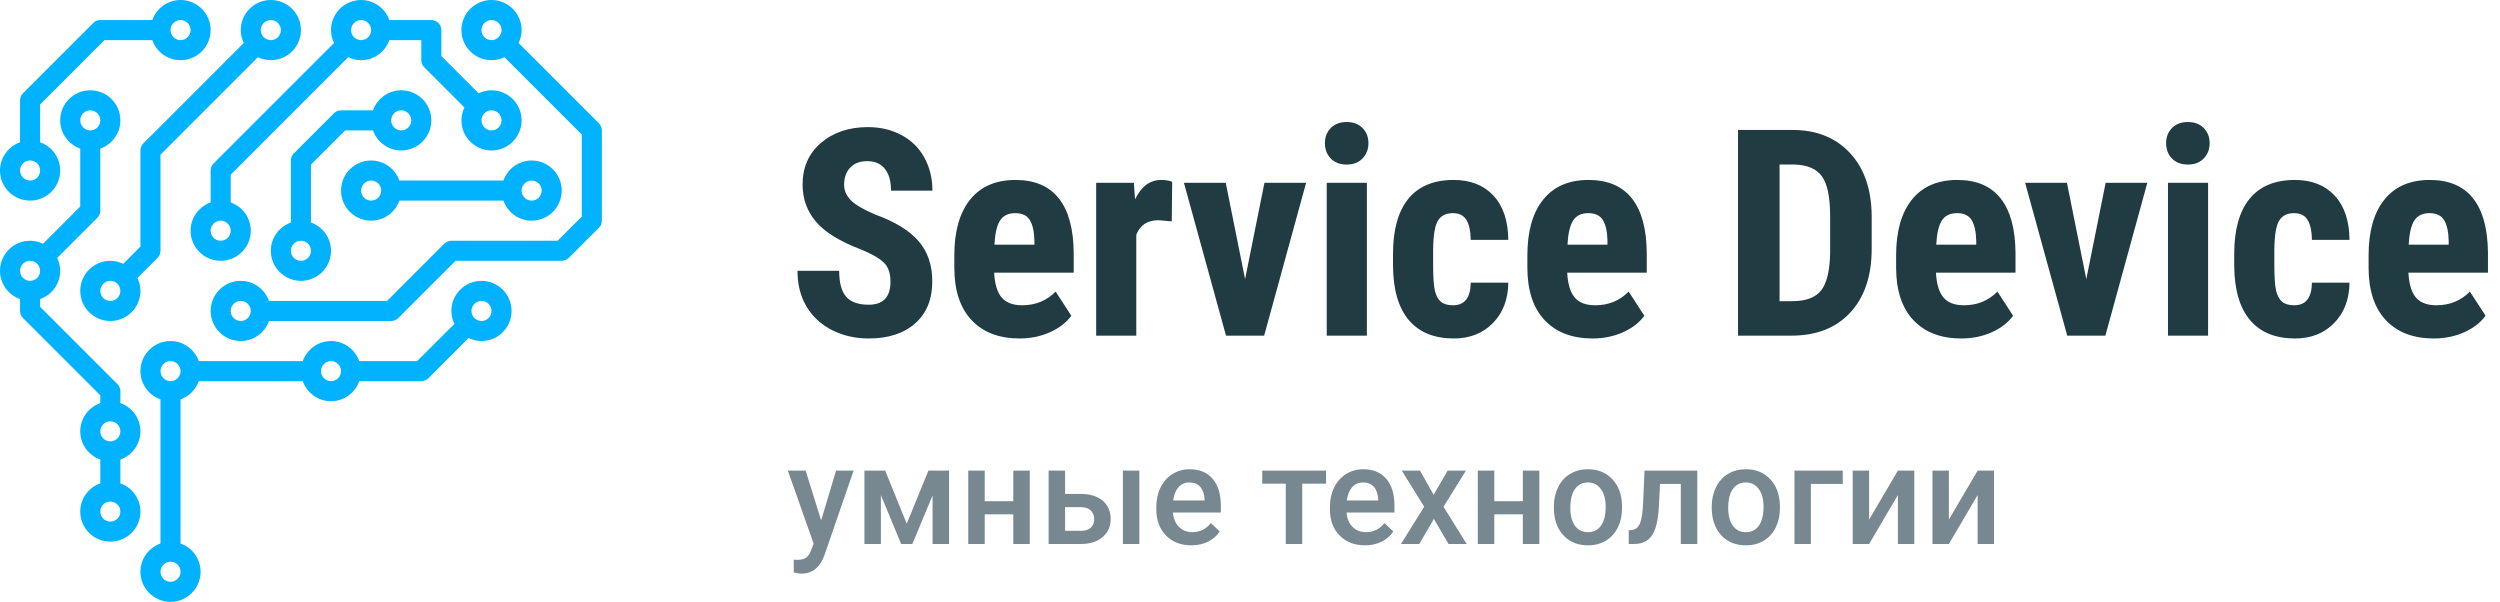
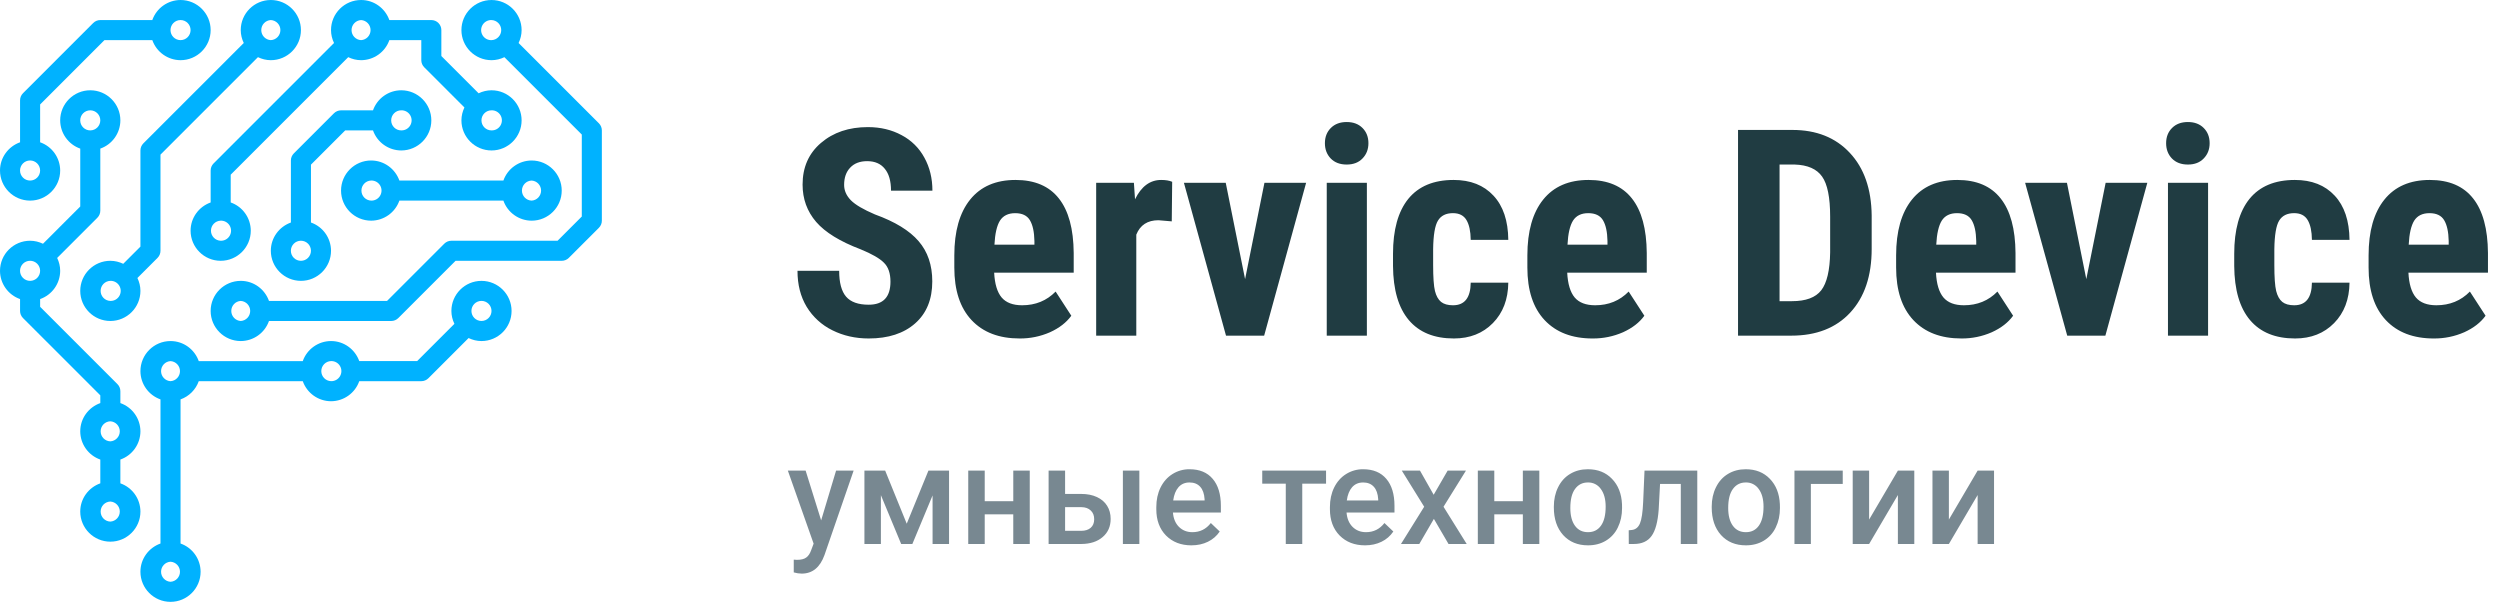
- <svg xmlns="http://www.w3.org/2000/svg" width="216" height="52" viewBox="0 0 216 52" fill="none">
-   <path d="M76.936 24.337C76.936 23.613 76.748 23.067 76.374 22.701C76.008 22.327 75.336 21.94 74.36 21.541C72.578 20.866 71.296 20.077 70.515 19.173C69.733 18.262 69.343 17.188 69.343 15.951C69.343 14.453 69.872 13.253 70.93 12.35C71.996 11.438 73.347 10.982 74.982 10.982C76.073 10.982 77.045 11.214 77.9 11.678C78.754 12.134 79.409 12.781 79.865 13.619C80.329 14.457 80.561 15.409 80.561 16.476H76.984C76.984 15.646 76.805 15.015 76.447 14.584C76.097 14.144 75.589 13.924 74.921 13.924C74.295 13.924 73.806 14.111 73.457 14.486C73.107 14.852 72.932 15.348 72.932 15.975C72.932 16.463 73.127 16.907 73.518 17.306C73.908 17.696 74.6 18.103 75.593 18.526C77.326 19.153 78.584 19.922 79.365 20.834C80.154 21.745 80.549 22.905 80.549 24.312C80.549 25.859 80.056 27.067 79.072 27.938C78.087 28.809 76.748 29.244 75.056 29.244C73.908 29.244 72.862 29.008 71.918 28.536C70.974 28.064 70.234 27.389 69.697 26.51C69.168 25.631 68.903 24.593 68.903 23.397H72.504C72.504 24.422 72.704 25.167 73.103 25.631C73.501 26.095 74.152 26.327 75.056 26.327C76.309 26.327 76.936 25.663 76.936 24.337ZM88.093 29.244C86.319 29.244 84.935 28.715 83.942 27.657C82.95 26.599 82.453 25.086 82.453 23.116V22.066C82.453 19.983 82.909 18.376 83.82 17.245C84.732 16.113 86.038 15.548 87.739 15.548C89.399 15.548 90.648 16.081 91.486 17.147C92.325 18.205 92.752 19.776 92.768 21.859V23.556H85.895C85.944 24.532 86.16 25.248 86.543 25.704C86.925 26.152 87.515 26.375 88.312 26.375C89.468 26.375 90.433 25.981 91.206 25.191L92.561 27.279C92.137 27.865 91.523 28.341 90.717 28.707C89.912 29.065 89.037 29.244 88.093 29.244ZM85.92 21.139H89.374V20.821C89.358 20.032 89.228 19.434 88.984 19.027C88.74 18.62 88.317 18.416 87.714 18.416C87.112 18.416 86.673 18.632 86.396 19.064C86.127 19.495 85.969 20.186 85.92 21.139ZM101.24 19.125L100.092 19.027C99.148 19.027 98.509 19.442 98.176 20.272V29H94.709V15.792H97.968L98.066 17.22C98.611 16.105 99.364 15.548 100.324 15.548C100.715 15.548 101.032 15.601 101.276 15.707L101.24 19.125ZM107.575 24.117L109.248 15.792H112.849L109.223 29H105.927L102.29 15.792H105.903L107.575 24.117ZM118.098 29H114.631V15.792H118.098V29ZM114.472 12.374C114.472 11.837 114.643 11.398 114.985 11.056C115.327 10.714 115.782 10.543 116.352 10.543C116.922 10.543 117.377 10.714 117.719 11.056C118.061 11.398 118.232 11.837 118.232 12.374C118.232 12.903 118.061 13.342 117.719 13.692C117.386 14.042 116.93 14.217 116.352 14.217C115.774 14.217 115.314 14.042 114.973 13.692C114.639 13.342 114.472 12.903 114.472 12.374ZM125.544 26.375C126.545 26.375 127.054 25.724 127.07 24.422H130.317C130.301 25.863 129.857 27.026 128.986 27.914C128.116 28.801 126.993 29.244 125.617 29.244C123.916 29.244 122.618 28.715 121.723 27.657C120.828 26.599 120.372 25.041 120.356 22.982V21.932C120.356 19.857 120.795 18.274 121.674 17.184C122.561 16.093 123.868 15.548 125.593 15.548C127.049 15.548 128.197 15.999 129.035 16.903C129.873 17.798 130.301 19.072 130.317 20.724H127.07C127.062 19.983 126.94 19.413 126.704 19.015C126.468 18.616 126.077 18.416 125.532 18.416C124.93 18.416 124.498 18.632 124.238 19.064C123.977 19.487 123.839 20.313 123.823 21.541V22.884C123.823 23.959 123.876 24.711 123.981 25.143C124.087 25.566 124.262 25.879 124.506 26.082C124.75 26.278 125.096 26.375 125.544 26.375ZM137.604 29.244C135.83 29.244 134.447 28.715 133.454 27.657C132.461 26.599 131.965 25.086 131.965 23.116V22.066C131.965 19.983 132.421 18.376 133.332 17.245C134.243 16.113 135.55 15.548 137.25 15.548C138.911 15.548 140.16 16.081 140.998 17.147C141.836 18.205 142.264 19.776 142.28 21.859V23.556H135.407C135.456 24.532 135.672 25.248 136.054 25.704C136.437 26.152 137.027 26.375 137.824 26.375C138.98 26.375 139.944 25.981 140.717 25.191L142.072 27.279C141.649 27.865 141.035 28.341 140.229 28.707C139.423 29.065 138.549 29.244 137.604 29.244ZM135.432 21.139H138.886V20.821C138.87 20.032 138.74 19.434 138.496 19.027C138.251 18.62 137.828 18.416 137.226 18.416C136.624 18.416 136.184 18.632 135.908 19.064C135.639 19.495 135.48 20.186 135.432 21.139ZM150.166 29V11.227H154.865C156.94 11.227 158.592 11.886 159.821 13.204C161.058 14.523 161.689 16.329 161.713 18.624V21.505C161.713 23.84 161.095 25.676 159.858 27.01C158.629 28.337 156.932 29 154.768 29H150.166ZM153.754 14.217V26.021H154.829C156.025 26.021 156.867 25.708 157.355 25.081C157.844 24.447 158.1 23.356 158.125 21.81V18.722C158.125 17.061 157.893 15.906 157.429 15.255C156.965 14.596 156.175 14.25 155.061 14.217H153.754ZM169.465 29.244C167.691 29.244 166.307 28.715 165.314 27.657C164.322 26.599 163.825 25.086 163.825 23.116V22.066C163.825 19.983 164.281 18.376 165.192 17.245C166.104 16.113 167.41 15.548 169.111 15.548C170.771 15.548 172.02 16.081 172.858 17.147C173.697 18.205 174.124 19.776 174.14 21.859V23.556H167.268C167.316 24.532 167.532 25.248 167.915 25.704C168.297 26.152 168.887 26.375 169.685 26.375C170.84 26.375 171.805 25.981 172.578 25.191L173.933 27.279C173.509 27.865 172.895 28.341 172.089 28.707C171.284 29.065 170.409 29.244 169.465 29.244ZM167.292 21.139H170.747V20.821C170.73 20.032 170.6 19.434 170.356 19.027C170.112 18.62 169.689 18.416 169.086 18.416C168.484 18.416 168.045 18.632 167.768 19.064C167.5 19.495 167.341 20.186 167.292 21.139ZM180.256 24.117L181.928 15.792H185.529L181.904 29H178.608L174.97 15.792H178.583L180.256 24.117ZM190.778 29H187.312V15.792H190.778V29ZM187.153 12.374C187.153 11.837 187.324 11.398 187.666 11.056C188.007 10.714 188.463 10.543 189.033 10.543C189.602 10.543 190.058 10.714 190.4 11.056C190.742 11.398 190.913 11.837 190.913 12.374C190.913 12.903 190.742 13.342 190.4 13.692C190.066 14.042 189.611 14.217 189.033 14.217C188.455 14.217 187.995 14.042 187.653 13.692C187.32 13.342 187.153 12.903 187.153 12.374ZM198.225 26.375C199.226 26.375 199.734 25.724 199.75 24.422H202.998C202.981 25.863 202.538 27.026 201.667 27.914C200.796 28.801 199.673 29.244 198.298 29.244C196.597 29.244 195.299 28.715 194.404 27.657C193.509 26.599 193.053 25.041 193.037 22.982V21.932C193.037 19.857 193.476 18.274 194.355 17.184C195.242 16.093 196.548 15.548 198.273 15.548C199.73 15.548 200.878 15.999 201.716 16.903C202.554 17.798 202.981 19.072 202.998 20.724H199.75C199.742 19.983 199.62 19.413 199.384 19.015C199.148 18.616 198.758 18.416 198.212 18.416C197.61 18.416 197.179 18.632 196.918 19.064C196.658 19.487 196.52 20.313 196.503 21.541V22.884C196.503 23.959 196.556 24.711 196.662 25.143C196.768 25.566 196.943 25.879 197.187 26.082C197.431 26.278 197.777 26.375 198.225 26.375ZM210.285 29.244C208.511 29.244 207.128 28.715 206.135 27.657C205.142 26.599 204.646 25.086 204.646 23.116V22.066C204.646 19.983 205.101 18.376 206.013 17.245C206.924 16.113 208.23 15.548 209.931 15.548C211.591 15.548 212.84 16.081 213.679 17.147C214.517 18.205 214.944 19.776 214.96 21.859V23.556H208.088C208.137 24.532 208.352 25.248 208.735 25.704C209.117 26.152 209.707 26.375 210.505 26.375C211.66 26.375 212.625 25.981 213.398 25.191L214.753 27.279C214.33 27.865 213.715 28.341 212.91 28.707C212.104 29.065 211.229 29.244 210.285 29.244ZM208.112 21.139H211.567V20.821C211.551 20.032 211.42 19.434 211.176 19.027C210.932 18.62 210.509 18.416 209.907 18.416C209.305 18.416 208.865 18.632 208.588 19.064C208.32 19.495 208.161 20.186 208.112 21.139Z" fill="#203C42" />
-   <path d="M70.947 44.961L72.236 40.66H73.754L71.234 47.961C70.848 49.027 70.191 49.56 69.266 49.56C69.059 49.56 68.83 49.525 68.58 49.455V48.353L68.85 48.371C69.209 48.371 69.478 48.305 69.658 48.172C69.842 48.043 69.986 47.824 70.092 47.516L70.297 46.971L68.07 40.66H69.606L70.947 44.961ZM78.342 45.248L80.217 40.66H81.998V47H80.574V42.805L78.828 47H77.861L76.109 42.781V47H74.686V40.66H76.478L78.342 45.248ZM88.971 47H87.547V44.44H85.08V47H83.656V40.66H85.08V43.303H87.547V40.66H88.971V47ZM92.023 42.676H93.418C93.938 42.676 94.391 42.766 94.777 42.945C95.164 43.125 95.457 43.377 95.656 43.701C95.859 44.025 95.961 44.402 95.961 44.832C95.961 45.484 95.731 46.008 95.269 46.402C94.809 46.797 94.195 46.996 93.43 47H90.6V40.66H92.023V42.676ZM98.439 47H97.016V40.66H98.439V47ZM92.023 43.818V45.863H93.412C93.76 45.863 94.033 45.777 94.232 45.605C94.436 45.43 94.537 45.182 94.537 44.861C94.537 44.541 94.438 44.289 94.238 44.105C94.043 43.918 93.777 43.822 93.441 43.818H92.023ZM102.939 47.117C102.037 47.117 101.305 46.834 100.742 46.268C100.184 45.697 99.904 44.94 99.904 43.994V43.818C99.904 43.185 100.025 42.621 100.268 42.125C100.514 41.625 100.857 41.236 101.299 40.959C101.74 40.682 102.232 40.543 102.775 40.543C103.639 40.543 104.305 40.818 104.773 41.369C105.246 41.92 105.482 42.699 105.482 43.707V44.281H101.34C101.383 44.805 101.557 45.219 101.861 45.523C102.17 45.828 102.557 45.98 103.021 45.98C103.674 45.98 104.205 45.717 104.615 45.19L105.383 45.922C105.129 46.301 104.789 46.596 104.363 46.807C103.941 47.014 103.467 47.117 102.939 47.117ZM102.77 41.685C102.379 41.685 102.062 41.822 101.82 42.096C101.582 42.369 101.43 42.75 101.363 43.238H104.076V43.133C104.045 42.656 103.918 42.297 103.695 42.055C103.473 41.809 103.164 41.685 102.77 41.685ZM114.57 41.791H112.514V47H111.09V41.791H109.057V40.66H114.57V41.791ZM117.939 47.117C117.037 47.117 116.305 46.834 115.742 46.268C115.184 45.697 114.904 44.94 114.904 43.994V43.818C114.904 43.185 115.025 42.621 115.268 42.125C115.514 41.625 115.857 41.236 116.299 40.959C116.74 40.682 117.232 40.543 117.775 40.543C118.639 40.543 119.305 40.818 119.773 41.369C120.246 41.92 120.482 42.699 120.482 43.707V44.281H116.34C116.383 44.805 116.557 45.219 116.861 45.523C117.17 45.828 117.557 45.98 118.021 45.98C118.674 45.98 119.205 45.717 119.615 45.19L120.383 45.922C120.129 46.301 119.789 46.596 119.363 46.807C118.941 47.014 118.467 47.117 117.939 47.117ZM117.77 41.685C117.379 41.685 117.062 41.822 116.82 42.096C116.582 42.369 116.43 42.75 116.363 43.238H119.076V43.133C119.045 42.656 118.918 42.297 118.695 42.055C118.473 41.809 118.164 41.685 117.77 41.685ZM123.869 42.746L125.076 40.66H126.658L124.719 43.783L126.723 47H125.152L123.887 44.832L122.627 47H121.045L123.049 43.783L121.115 40.66H122.686L123.869 42.746ZM132.998 47H131.574V44.44H129.107V47H127.684V40.66H129.107V43.303H131.574V40.66H132.998V47ZM134.252 43.772C134.252 43.15 134.375 42.592 134.621 42.096C134.867 41.596 135.213 41.213 135.658 40.947C136.104 40.678 136.615 40.543 137.193 40.543C138.049 40.543 138.742 40.818 139.273 41.369C139.809 41.92 140.098 42.65 140.141 43.56L140.146 43.895C140.146 44.52 140.025 45.078 139.783 45.57C139.545 46.062 139.201 46.443 138.752 46.713C138.307 46.982 137.791 47.117 137.205 47.117C136.311 47.117 135.594 46.82 135.055 46.227C134.52 45.629 134.252 44.834 134.252 43.842V43.772ZM135.676 43.895C135.676 44.547 135.811 45.059 136.08 45.43C136.35 45.797 136.725 45.98 137.205 45.98C137.686 45.98 138.059 45.793 138.324 45.418C138.594 45.043 138.729 44.494 138.729 43.772C138.729 43.131 138.59 42.623 138.312 42.248C138.039 41.873 137.666 41.685 137.193 41.685C136.729 41.685 136.359 41.871 136.086 42.242C135.812 42.609 135.676 43.16 135.676 43.895ZM146.645 40.66V47H145.221V41.809H143.428L143.311 44.018C143.236 45.08 143.031 45.844 142.695 46.309C142.363 46.77 141.854 47 141.166 47H140.727L140.721 45.816L141.014 45.787C141.326 45.744 141.553 45.555 141.693 45.219C141.838 44.879 141.93 44.262 141.969 43.367L142.086 40.66H146.645ZM147.893 43.772C147.893 43.15 148.016 42.592 148.262 42.096C148.508 41.596 148.854 41.213 149.299 40.947C149.744 40.678 150.256 40.543 150.834 40.543C151.689 40.543 152.383 40.818 152.914 41.369C153.449 41.92 153.738 42.65 153.781 43.56L153.787 43.895C153.787 44.52 153.666 45.078 153.424 45.57C153.186 46.062 152.842 46.443 152.393 46.713C151.947 46.982 151.432 47.117 150.846 47.117C149.951 47.117 149.234 46.82 148.695 46.227C148.16 45.629 147.893 44.834 147.893 43.842V43.772ZM149.316 43.895C149.316 44.547 149.451 45.059 149.721 45.43C149.99 45.797 150.365 45.98 150.846 45.98C151.326 45.98 151.699 45.793 151.965 45.418C152.234 45.043 152.369 44.494 152.369 43.772C152.369 43.131 152.23 42.623 151.953 42.248C151.68 41.873 151.307 41.685 150.834 41.685C150.369 41.685 150 41.871 149.727 42.242C149.453 42.609 149.316 43.16 149.316 43.895ZM159.213 41.809H156.459V47H155.041V40.66H159.213V41.809ZM163.977 40.66H165.395V47H163.977V42.77L161.492 47H160.074V40.66H161.492V44.891L163.977 40.66ZM170.867 40.66H172.285V47H170.867V42.77L168.383 47H166.965V40.66H168.383V44.891L170.867 40.66Z" fill="#788891" />
-   <path d="M32.067 13.867C33.195 13.867 34.148 14.594 34.507 15.6H43.493C43.852 14.594 44.805 13.867 45.933 13.867C47.367 13.867 48.533 15.033 48.533 16.466C48.533 17.9 47.367 19.066 45.933 19.066C44.805 19.066 43.852 18.339 43.493 17.333H34.506C34.148 18.339 33.194 19.066 32.066 19.066C30.632 19.066 29.466 17.9 29.466 16.466C29.466 15.033 30.633 13.867 32.067 13.867ZM45.933 17.333C46.411 17.333 46.8 16.945 46.8 16.466C46.8 15.988 46.411 15.6 45.933 15.6C45.456 15.6 45.067 15.988 45.067 16.466C45.067 16.945 45.456 17.333 45.933 17.333ZM32.067 17.333C32.544 17.333 32.933 16.945 32.933 16.466C32.933 15.988 32.544 15.6 32.067 15.6C31.589 15.6 31.2 15.988 31.2 16.466C31.2 16.945 31.589 17.333 32.067 17.333Z" fill="#00B2FF" />
-   <path d="M25.133 19.226V13.867C25.133 13.636 25.224 13.416 25.387 13.254L28.854 9.787C29.016 9.624 29.237 9.533 29.467 9.533H32.226C32.585 8.527 33.538 7.8 34.667 7.8C36.1 7.8 37.267 8.966 37.267 10.4C37.267 11.833 36.1 13 34.667 13C33.538 13 32.585 12.273 32.226 11.267H29.825L26.867 14.225V19.226C27.873 19.585 28.6 20.538 28.6 21.666C28.6 23.1 27.433 24.266 26 24.266C24.567 24.266 23.4 23.1 23.4 21.666C23.4 20.538 24.127 19.585 25.133 19.226ZM34.667 11.267C35.144 11.267 35.533 10.878 35.533 10.4C35.533 9.921 35.144 9.533 34.667 9.533C34.189 9.533 33.8 9.921 33.8 10.4C33.8 10.878 34.189 11.267 34.667 11.267ZM26 22.533C26.477 22.533 26.867 22.145 26.867 21.666C26.867 21.188 26.477 20.8 26 20.8C25.522 20.8 25.133 21.188 25.133 21.666C25.133 22.145 25.522 22.533 26 22.533Z" fill="#00B2FF" />
-   <path d="M9.533 22.533C9.934 22.533 10.308 22.631 10.647 22.794L12.133 21.308V13C12.133 12.769 12.224 12.549 12.387 12.387L21.061 3.714C20.898 3.375 20.8 3 20.8 2.6C20.8 1.167 21.966 0 23.4 0C24.834 0 26 1.167 26 2.6C26 4.033 24.834 5.2 23.4 5.2C23 5.2 22.625 5.102 22.286 4.939L13.867 13.359V21.666C13.867 21.897 13.776 22.117 13.613 22.279L11.873 24.019C12.035 24.358 12.133 24.733 12.133 25.133C12.133 26.566 10.967 27.733 9.533 27.733C8.1 27.733 6.933 26.566 6.933 25.133C6.933 23.7 8.1 22.533 9.533 22.533ZM23.4 3.467C23.878 3.467 24.267 3.078 24.267 2.6C24.267 2.122 23.878 1.733 23.4 1.733C22.922 1.733 22.533 2.122 22.533 2.6C22.533 3.078 22.922 3.467 23.4 3.467ZM9.533 26C10.011 26 10.4 25.611 10.4 25.133C10.4 24.654 10.011 24.266 9.533 24.266C9.056 24.266 8.667 24.654 8.667 25.133C8.667 25.611 9.056 26 9.533 26Z" fill="#00B2FF" />
-   <path d="M1.733 12.293V8.667C1.733 8.436 1.824 8.216 1.987 8.054L8.054 1.987C8.216 1.824 8.437 1.733 8.667 1.733H13.159C13.518 0.727 14.472 0 15.6 0C17.033 0 18.2 1.167 18.2 2.6C18.2 4.033 17.033 5.2 15.6 5.2C14.472 5.2 13.518 4.473 13.159 3.467H9.025L3.467 9.025V12.293C4.473 12.651 5.2 13.605 5.2 14.733C5.2 16.166 4.033 17.333 2.6 17.333C1.166 17.333 -4.95911e-05 16.166 -4.95911e-05 14.733C-4.95911e-05 13.605 0.727 12.651 1.733 12.293ZM15.6 3.467C16.078 3.467 16.467 3.078 16.467 2.6C16.467 2.122 16.078 1.733 15.6 1.733C15.122 1.733 14.733 2.122 14.733 2.6C14.733 3.078 15.122 3.467 15.6 3.467ZM2.6 15.6C3.077 15.6 3.467 15.211 3.467 14.733C3.467 14.255 3.077 13.866 2.6 13.866C2.122 13.866 1.733 14.255 1.733 14.733C1.733 15.211 2.122 15.6 2.6 15.6Z" fill="#00B2FF" />
-   <path d="M13.866 46.959V34.507C12.86 34.148 12.133 33.194 12.133 32.066C12.133 30.633 13.3 29.466 14.733 29.466C15.862 29.466 16.815 30.193 17.174 31.2H26.159C26.518 30.193 27.472 29.466 28.6 29.466C29.728 29.466 30.682 30.193 31.041 31.2H36.041L39.261 27.98C39.098 27.641 39 27.267 39 26.866C39 25.433 40.166 24.266 41.6 24.266C43.033 24.266 44.2 25.433 44.2 26.866C44.2 28.3 43.033 29.466 41.6 29.466C41.2 29.466 40.825 29.368 40.486 29.205L37.013 32.679C36.851 32.842 36.63 32.933 36.4 32.933H31.041C30.682 33.939 29.728 34.666 28.6 34.666C27.472 34.666 26.518 33.939 26.159 32.933H17.173C16.911 33.667 16.333 34.245 15.599 34.507V46.959C16.605 47.318 17.332 48.272 17.332 49.4C17.332 50.834 16.166 52 14.732 52C13.299 52 12.132 50.834 12.132 49.4C12.132 48.272 12.86 47.318 13.866 46.959ZM41.6 27.733C42.078 27.733 42.467 27.345 42.467 26.866C42.467 26.388 42.078 26 41.6 26C41.122 26 40.733 26.388 40.733 26.866C40.733 27.345 41.122 27.733 41.6 27.733ZM28.6 32.933C29.078 32.933 29.467 32.544 29.467 32.066C29.467 31.588 29.078 31.2 28.6 31.2C28.122 31.2 27.733 31.588 27.733 32.066C27.733 32.544 28.122 32.933 28.6 32.933ZM14.733 50.266C15.211 50.266 15.6 49.877 15.6 49.399C15.6 48.921 15.211 48.532 14.733 48.532C14.256 48.532 13.867 48.921 13.867 49.399C13.867 49.877 14.256 50.266 14.733 50.266ZM14.733 32.933C15.211 32.933 15.6 32.544 15.6 32.066C15.6 31.588 15.211 31.2 14.733 31.2C14.256 31.2 13.867 31.588 13.867 32.066C13.867 32.544 14.256 32.933 14.733 32.933Z" fill="#00B2FF" />
-   <path d="M18.2 17.492V14.733C18.2 14.503 18.291 14.282 18.454 14.12L28.861 3.714C28.698 3.375 28.6 3 28.6 2.6C28.6 1.167 29.767 0 31.2 0C32.328 0 33.282 0.727 33.641 1.733H37.267C37.745 1.733 38.133 2.121 38.133 2.6V4.841L41.353 8.061C41.692 7.898 42.066 7.8 42.467 7.8C43.9 7.8 45.067 8.966 45.067 10.4C45.067 11.833 43.9 13 42.467 13C41.033 13 39.867 11.833 39.867 10.4C39.867 9.999 39.965 9.625 40.127 9.286L36.654 5.813C36.491 5.651 36.4 5.43 36.4 5.2V3.467H33.641C33.282 4.473 32.328 5.2 31.2 5.2C30.8 5.2 30.425 5.102 30.086 4.939L19.933 15.092V17.492C20.939 17.851 21.667 18.805 21.667 19.933C21.667 21.366 20.5 22.533 19.067 22.533C17.633 22.533 16.467 21.366 16.467 19.933C16.467 18.805 17.194 17.851 18.2 17.492ZM42.467 11.267C42.944 11.267 43.333 10.878 43.333 10.4C43.333 9.921 42.944 9.533 42.467 9.533C41.989 9.533 41.6 9.921 41.6 10.4C41.6 10.878 41.989 11.267 42.467 11.267ZM31.2 3.467C31.677 3.467 32.067 3.078 32.067 2.6C32.067 2.122 31.677 1.733 31.2 1.733C30.723 1.733 30.333 2.122 30.333 2.6C30.333 3.078 30.723 3.467 31.2 3.467ZM19.067 20.8C19.544 20.8 19.933 20.411 19.933 19.933C19.933 19.455 19.544 19.066 19.067 19.066C18.589 19.066 18.2 19.455 18.2 19.933C18.2 20.411 18.589 20.8 19.067 20.8Z" fill="#00B2FF" />
-   <path d="M20.8 24.266C21.928 24.266 22.882 24.993 23.241 26H33.441L38.387 21.054C38.549 20.891 38.77 20.8 39 20.8H48.175L50.267 18.708V11.625L43.58 4.939C43.242 5.102 42.867 5.2 42.467 5.2C41.033 5.2 39.867 4.033 39.867 2.6C39.867 1.167 41.033 0 42.467 0C43.9 0 45.067 1.167 45.067 2.6C45.067 3 44.969 3.375 44.806 3.714L51.746 10.654C51.909 10.816 52 11.036 52 11.267V19.066C52 19.297 51.909 19.517 51.746 19.679L49.146 22.279C48.984 22.442 48.763 22.533 48.533 22.533H39.359L34.413 27.479C34.251 27.642 34.03 27.733 33.8 27.733H23.241C22.882 28.739 21.928 29.466 20.8 29.466C19.366 29.466 18.2 28.3 18.2 26.866C18.2 25.433 19.366 24.266 20.8 24.266ZM42.467 1.733C41.989 1.733 41.6 2.122 41.6 2.6C41.6 3.078 41.989 3.467 42.467 3.467C42.944 3.467 43.333 3.078 43.333 2.6C43.333 2.122 42.944 1.733 42.467 1.733ZM20.8 27.733C21.277 27.733 21.667 27.345 21.667 26.866C21.667 26.388 21.277 26 20.8 26C20.323 26 19.933 26.388 19.933 26.866C19.933 27.345 20.323 27.733 20.8 27.733Z" fill="#00B2FF" />
-   <path d="M2.6 20.8C3 20.8 3.375 20.898 3.714 21.061L6.933 17.841V12.84C5.927 12.482 5.2 11.528 5.2 10.4C5.2 8.966 6.367 7.8 7.8 7.8C9.233 7.8 10.4 8.966 10.4 10.4C10.4 11.528 9.673 12.482 8.667 12.84V18.2C8.667 18.43 8.576 18.65 8.413 18.812L4.939 22.286C5.102 22.625 5.2 22.999 5.2 23.4C5.2 24.528 4.473 25.481 3.467 25.84V26.508L10.146 33.187C10.309 33.349 10.4 33.569 10.4 33.8V34.826C11.406 35.184 12.133 36.138 12.133 37.266C12.133 38.395 11.406 39.348 10.4 39.707V41.76C11.406 42.118 12.133 43.072 12.133 44.2C12.133 45.634 10.967 46.8 9.533 46.8C8.1 46.8 6.933 45.634 6.933 44.2C6.933 43.072 7.66 42.118 8.667 41.76V39.707C7.66 39.348 6.933 38.395 6.933 37.266C6.933 36.138 7.66 35.184 8.667 34.826V34.158L1.987 27.479C1.824 27.317 1.733 27.097 1.733 26.866V25.84C0.727 25.481 -3.24249e-05 24.528 -3.24249e-05 23.4C-3.24249e-05 21.966 1.167 20.8 2.6 20.8ZM7.8 11.267C8.277 11.267 8.667 10.878 8.667 10.4C8.667 9.921 8.277 9.533 7.8 9.533C7.322 9.533 6.933 9.921 6.933 10.4C6.933 10.878 7.322 11.267 7.8 11.267ZM9.533 45.066C10.011 45.066 10.4 44.678 10.4 44.199C10.4 43.721 10.011 43.333 9.533 43.333C9.056 43.333 8.667 43.721 8.667 44.199C8.667 44.678 9.056 45.066 9.533 45.066ZM9.533 38.133C10.011 38.133 10.4 37.745 10.4 37.266C10.4 36.788 10.011 36.4 9.533 36.4C9.056 36.4 8.667 36.788 8.667 37.266C8.667 37.745 9.056 38.133 9.533 38.133ZM2.6 24.266C3.078 24.266 3.467 23.878 3.467 23.4C3.467 22.921 3.078 22.533 2.6 22.533C2.122 22.533 1.733 22.921 1.733 23.4C1.733 23.878 2.122 24.266 2.6 24.266Z" fill="#00B2FF" />
+ <svg xmlns="http://www.w3.org/2000/svg" width="216" height="52" fill="none">
+   <path d="M76.936 24.337c0-.724-.188-1.27-.562-1.636-.366-.374-1.038-.76-2.014-1.16-1.782-.675-3.064-1.464-3.845-2.368-.782-.911-1.172-1.985-1.172-3.222 0-1.498.529-2.698 1.587-3.601 1.066-.912 2.417-1.368 4.052-1.368 1.09 0 2.063.232 2.918.696a4.708 4.708 0 011.965 1.941c.464.838.696 1.79.696 2.857h-3.577c0-.83-.179-1.461-.537-1.892-.35-.44-.858-.66-1.526-.66-.626 0-1.115.188-1.465.562-.35.366-.524.862-.524 1.49 0 .487.195.93.586 1.33.39.39 1.082.797 2.075 1.22 1.733.627 2.99 1.396 3.772 2.308.79.911 1.184 2.07 1.184 3.479 0 1.546-.493 2.754-1.477 3.625-.985.87-2.324 1.306-4.016 1.306-1.148 0-2.194-.236-3.138-.708a5.35 5.35 0 01-2.221-2.026c-.53-.88-.794-1.917-.794-3.113h3.601c0 1.025.2 1.77.599 2.234.398.464 1.05.696 1.953.696 1.253 0 1.88-.664 1.88-1.99zm11.157 4.907c-1.774 0-3.158-.529-4.15-1.587-.993-1.058-1.49-2.571-1.49-4.54v-1.05c0-2.084.456-3.691 1.367-4.822.912-1.132 2.218-1.697 3.919-1.697 1.66 0 2.91.533 3.747 1.599.838 1.058 1.266 2.629 1.282 4.712v1.697h-6.873c.05.976.265 1.692.648 2.148.382.448.972.671 1.77.671 1.155 0 2.12-.394 2.893-1.184l1.355 2.088c-.424.586-1.038 1.062-1.844 1.428a6.388 6.388 0 01-2.624.537zM85.92 21.14h3.454v-.318c-.016-.79-.146-1.387-.39-1.794-.244-.407-.667-.61-1.27-.61-.602 0-1.041.215-1.318.646-.269.432-.427 1.123-.476 2.076zm15.32-2.014l-1.148-.098c-.944 0-1.583.415-1.916 1.245V29h-3.467V15.792h3.26l.097 1.428c.545-1.115 1.298-1.672 2.258-1.672.391 0 .708.053.952.159l-.036 3.418zm6.335 4.992l1.673-8.325h3.601L109.223 29h-3.296l-3.637-13.208h3.613l1.672 8.325zM118.098 29h-3.467V15.792h3.467V29zm-3.626-16.626c0-.537.171-.976.513-1.318.342-.342.797-.513 1.367-.513s1.025.17 1.367.513c.342.342.513.78.513 1.318 0 .529-.171.968-.513 1.318-.333.35-.789.525-1.367.525s-1.038-.175-1.379-.525c-.334-.35-.501-.789-.501-1.318zm11.072 14.001c1.001 0 1.51-.65 1.526-1.953h3.247c-.016 1.44-.46 2.604-1.331 3.492-.87.887-1.993 1.33-3.369 1.33-1.701 0-2.999-.529-3.894-1.587-.895-1.058-1.351-2.616-1.367-4.675v-1.05c0-2.075.439-3.658 1.318-4.748.887-1.09 2.194-1.636 3.919-1.636 1.456 0 2.604.451 3.442 1.355.838.895 1.266 2.169 1.282 3.82h-3.247c-.008-.74-.13-1.31-.366-1.708-.236-.4-.627-.599-1.172-.599-.602 0-1.034.216-1.294.648-.261.423-.399 1.249-.415 2.477v1.343c0 1.075.053 1.827.158 2.259.106.423.281.736.525.94.244.195.59.293 1.038.293zm12.06 2.87c-1.774 0-3.157-.53-4.15-1.588-.993-1.058-1.489-2.571-1.489-4.54v-1.05c0-2.084.456-3.691 1.367-4.822.911-1.132 2.218-1.697 3.918-1.697 1.661 0 2.91.533 3.748 1.599.838 1.058 1.266 2.629 1.282 4.712v1.697h-6.873c.049.976.265 1.692.647 2.148.383.448.973.671 1.77.671 1.156 0 2.12-.394 2.893-1.184l1.355 2.088c-.423.586-1.037 1.062-1.843 1.428a6.388 6.388 0 01-2.625.537zm-2.172-8.106h3.454v-.318c-.016-.79-.146-1.387-.39-1.794-.245-.407-.668-.61-1.27-.61s-1.042.215-1.318.646c-.269.432-.428 1.123-.476 2.076zM150.166 29V11.227h4.699c2.075 0 3.727.659 4.956 1.977 1.237 1.319 1.868 3.125 1.892 5.42v2.88c0 2.336-.618 4.172-1.855 5.506-1.229 1.327-2.926 1.99-5.09 1.99h-4.602zm3.588-14.783v11.804h1.075c1.196 0 2.038-.313 2.526-.94.489-.634.745-1.725.77-3.27v-3.09c0-1.66-.232-2.815-.696-3.466-.464-.66-1.254-1.005-2.368-1.038h-1.307zm15.711 15.027c-1.774 0-3.158-.529-4.151-1.587-.992-1.058-1.489-2.571-1.489-4.54v-1.05c0-2.084.456-3.691 1.367-4.822.912-1.132 2.218-1.697 3.919-1.697 1.66 0 2.909.533 3.747 1.599.839 1.058 1.266 2.629 1.282 4.712v1.697h-6.872c.048.976.264 1.692.647 2.148.382.448.972.671 1.77.671 1.155 0 2.12-.394 2.893-1.184l1.355 2.088c-.424.586-1.038 1.062-1.844 1.428a6.383 6.383 0 01-2.624.537zm-2.173-8.105h3.455v-.318c-.017-.79-.147-1.387-.391-1.794-.244-.407-.667-.61-1.27-.61-.602 0-1.041.215-1.318.646-.268.432-.427 1.123-.476 2.076zm12.964 2.978l1.672-8.325h3.601L181.904 29h-3.296l-3.638-13.208h3.613l1.673 8.325zM190.778 29h-3.466V15.792h3.466V29zm-3.625-16.626c0-.537.171-.976.513-1.318.341-.342.797-.513 1.367-.513.569 0 1.025.17 1.367.513.342.342.513.78.513 1.318 0 .529-.171.968-.513 1.318-.334.35-.789.525-1.367.525s-1.038-.175-1.38-.525c-.333-.35-.5-.789-.5-1.318zm11.072 14.001c1.001 0 1.509-.65 1.525-1.953h3.248c-.017 1.44-.46 2.604-1.331 3.492-.871.887-1.994 1.33-3.369 1.33-1.701 0-2.999-.529-3.894-1.587-.895-1.058-1.351-2.616-1.367-4.675v-1.05c0-2.075.439-3.658 1.318-4.748.887-1.09 2.193-1.636 3.918-1.636 1.457 0 2.605.451 3.443 1.355.838.895 1.265 2.169 1.282 3.82h-3.248c-.008-.74-.13-1.31-.366-1.708-.236-.4-.626-.599-1.172-.599-.602 0-1.033.216-1.294.648-.26.423-.398 1.249-.415 2.477v1.343c0 1.075.053 1.827.159 2.259.106.423.281.736.525.94.244.195.59.293 1.038.293zm12.06 2.87c-1.774 0-3.157-.53-4.15-1.588-.993-1.058-1.489-2.571-1.489-4.54v-1.05c0-2.084.455-3.691 1.367-4.822.911-1.132 2.217-1.697 3.918-1.697 1.66 0 2.909.533 3.748 1.599.838 1.058 1.265 2.629 1.281 4.712v1.697h-6.872c.049.976.264 1.692.647 2.148.382.448.972.671 1.77.671 1.155 0 2.12-.394 2.893-1.184l1.355 2.088c-.423.586-1.038 1.062-1.843 1.428a6.392 6.392 0 01-2.625.537zm-2.173-8.106h3.455v-.318c-.016-.79-.147-1.387-.391-1.794-.244-.407-.667-.61-1.269-.61-.602 0-1.042.215-1.319.646-.268.432-.427 1.123-.476 2.076z" fill="#203C42" />
+   <path d="M70.947 44.96l1.29-4.3h1.517l-2.52 7.3c-.386 1.067-1.043 1.6-1.968 1.6a2.55 2.55 0 01-.686-.105v-1.102l.27.018c.359 0 .629-.066.808-.2.184-.128.328-.347.434-.655l.205-.545-2.227-6.31h1.536l1.341 4.3zm7.395.288l1.875-4.588h1.781V47h-1.424v-4.195L78.828 47h-.967l-1.752-4.219V47h-1.423v-6.34h1.792l1.864 4.588zM88.97 47h-1.424v-2.56H85.08V47h-1.424v-6.34h1.424v2.643h2.467V40.66h1.424V47zm3.052-4.324h1.395c.52 0 .973.09 1.36.27.386.179.679.431.878.755.203.324.305.701.305 1.131 0 .652-.23 1.176-.692 1.57-.46.395-1.074.594-1.84.598H90.6v-6.34h1.424v2.016zM98.44 47h-1.423v-6.34h1.423V47zm-6.416-3.182v2.045h1.39c.347 0 .62-.086.82-.258.203-.175.304-.423.304-.744 0-.32-.1-.572-.299-.755-.195-.188-.46-.284-.797-.288h-1.418zm10.916 3.3c-.902 0-1.634-.284-2.197-.85-.558-.57-.838-1.328-.838-2.274v-.176c0-.633.121-1.197.364-1.693.246-.5.589-.889 1.031-1.166a2.715 2.715 0 011.476-.416c.864 0 1.53.275 1.998.826.473.55.709 1.33.709 2.338v.574h-4.142c.043.524.217.938.521 1.242.309.305.696.457 1.16.457.653 0 1.184-.263 1.594-.79l.768.732a2.58 2.58 0 01-1.02.885c-.422.207-.896.31-1.424.31zm-.169-5.433c-.391 0-.708.137-.95.41-.238.274-.39.655-.457 1.143h2.713v-.105c-.031-.477-.158-.836-.381-1.078-.222-.246-.531-.37-.925-.37zm11.8.106h-2.056V47h-1.424v-5.209h-2.033v-1.13h5.513v1.13zm3.369 5.326c-.902 0-1.634-.283-2.197-.85-.558-.57-.838-1.328-.838-2.273v-.176c0-.633.121-1.197.364-1.693.246-.5.589-.889 1.031-1.166a2.715 2.715 0 011.476-.416c.864 0 1.53.275 1.998.826.473.55.709 1.33.709 2.338v.574h-4.142c.043.524.217.938.521 1.242.309.305.696.457 1.16.457.653 0 1.184-.263 1.594-.79l.768.732a2.58 2.58 0 01-1.02.885c-.422.207-.896.31-1.424.31zm-.169-5.431c-.391 0-.708.136-.95.41-.238.273-.39.654-.457 1.142h2.713v-.105c-.031-.477-.158-.836-.381-1.078-.222-.246-.531-.37-.925-.37zm6.099 1.06l1.207-2.086h1.582l-1.939 3.123L126.723 47h-1.571l-1.265-2.168-1.26 2.168h-1.582l2.004-3.217-1.934-3.123h1.571l1.183 2.086zM132.998 47h-1.424v-2.56h-2.467V47h-1.423v-6.34h1.423v2.643h2.467V40.66h1.424V47zm1.254-3.228c0-.622.123-1.18.369-1.676.246-.5.592-.883 1.037-1.149.446-.27.957-.404 1.535-.404.856 0 1.549.275 2.08.826.536.55.825 1.281.868 2.191l.005.334c0 .626-.121 1.184-.363 1.676a2.638 2.638 0 01-1.031 1.143c-.445.27-.961.404-1.547.404-.894 0-1.611-.297-2.15-.89-.535-.598-.803-1.393-.803-2.385v-.07zm1.424.123c0 .652.135 1.164.404 1.535.27.367.645.55 1.125.55.481 0 .854-.187 1.119-.562.27-.375.405-.924.405-1.646 0-.641-.139-1.149-.417-1.524a1.31 1.31 0 00-1.119-.563c-.464 0-.834.186-1.107.557-.274.367-.41.918-.41 1.653zm10.969-3.235V47h-1.424v-5.191h-1.793l-.117 2.209c-.075 1.062-.28 1.826-.616 2.29-.332.462-.841.692-1.529.692h-.439l-.006-1.184.293-.029c.312-.043.539-.232.679-.568.145-.34.237-.957.276-1.852l.117-2.707h4.559zm1.248 3.112c0-.622.123-1.18.369-1.676.246-.5.592-.883 1.037-1.149.445-.27.957-.404 1.535-.404.855 0 1.549.275 2.08.826.535.55.824 1.281.867 2.191l.006.334c0 .626-.121 1.184-.363 1.676a2.638 2.638 0 01-1.031 1.143c-.446.27-.961.404-1.547.404-.895 0-1.612-.297-2.151-.89-.535-.598-.802-1.393-.802-2.385v-.07zm1.423.123c0 .652.135 1.164.405 1.535.269.367.644.55 1.125.55.48 0 .853-.187 1.119-.562.269-.375.404-.924.404-1.646 0-.641-.139-1.149-.416-1.524a1.31 1.31 0 00-1.119-.563c-.465 0-.834.186-1.107.557-.274.367-.411.918-.411 1.653zm9.897-2.086h-2.754V47h-1.418v-6.34h4.172v1.149zm4.764-1.149h1.418V47h-1.418v-4.23L161.492 47h-1.418v-6.34h1.418v4.23l2.485-4.23zm6.89 0h1.418V47h-1.418v-4.23L168.383 47h-1.418v-6.34h1.418v4.23l2.484-4.23z" fill="#788891" />
+   <path d="M32.067 13.867c1.128 0 2.081.727 2.44 1.733h8.986a2.596 2.596 0 012.44-1.733c1.434 0 2.6 1.166 2.6 2.6 0 1.433-1.166 2.6-2.6 2.6a2.597 2.597 0 01-2.44-1.734h-8.987a2.597 2.597 0 01-2.44 1.733 2.603 2.603 0 01-2.6-2.6c0-1.433 1.167-2.6 2.6-2.6zm13.866 3.466a.868.868 0 000-1.733.867.867 0 000 1.733zm-13.866 0a.868.868 0 10-.002-1.735.868.868 0 00.002 1.735z" fill="#00B2FF" />
+   <path d="M25.133 19.226v-5.36c0-.23.091-.45.254-.612l3.467-3.467a.864.864 0 01.613-.254h2.76a2.596 2.596 0 012.44-1.733c1.433 0 2.6 1.166 2.6 2.6 0 1.433-1.167 2.6-2.6 2.6a2.596 2.596 0 01-2.44-1.733h-2.402l-2.958 2.958v5a2.596 2.596 0 011.733 2.441c0 1.434-1.167 2.6-2.6 2.6a2.603 2.603 0 01-2.6-2.6c0-1.128.727-2.081 1.733-2.44zm9.534-7.96a.868.868 0 10-.002-1.735.868.868 0 00.002 1.736zM26 22.534a.867.867 0 10-.002-1.735.867.867 0 00.002 1.735zm-16.467-.001c.4 0 .775.098 1.114.26l1.486-1.485V13c0-.23.091-.45.254-.613l8.674-8.673A2.556 2.556 0 0120.8 2.6c0-1.433 1.166-2.6 2.6-2.6C24.834 0 26 1.167 26 2.6s-1.166 2.6-2.6 2.6c-.4 0-.775-.098-1.114-.261l-8.42 8.42v8.307c0 .23-.09.451-.253.613l-1.74 1.74c.162.34.26.714.26 1.114 0 1.433-1.166 2.6-2.6 2.6a2.603 2.603 0 01-2.6-2.6c0-1.433 1.167-2.6 2.6-2.6zM23.4 3.467a.868.868 0 000-1.734.868.868 0 000 1.734zM9.533 26a.868.868 0 10-.001-1.735A.868.868 0 009.533 26zm-7.8-13.707V8.667c0-.231.091-.451.254-.613l6.067-6.067a.864.864 0 01.613-.254h4.492A2.597 2.597 0 0115.6 0c1.433 0 2.6 1.167 2.6 2.6s-1.167 2.6-2.6 2.6a2.597 2.597 0 01-2.44-1.733H9.024L3.467 9.025v3.268a2.596 2.596 0 011.733 2.44c0 1.433-1.167 2.6-2.6 2.6a2.603 2.603 0 01-2.6-2.6c0-1.128.727-2.082 1.733-2.44zM15.6 3.467a.867.867 0 10-.002-1.735.867.867 0 00.002 1.735zM2.6 15.6a.867.867 0 10-.002-1.735A.867.867 0 002.6 15.6zm11.266 31.36V34.507a2.597 2.597 0 01-1.733-2.44c0-1.434 1.167-2.6 2.6-2.6 1.129 0 2.082.726 2.44 1.733h8.986a2.597 2.597 0 012.441-1.734c1.128 0 2.082.727 2.44 1.733h5.001l3.22-3.22A2.557 2.557 0 0139 26.867c0-1.433 1.166-2.6 2.6-2.6 1.433 0 2.6 1.167 2.6 2.6 0 1.434-1.167 2.6-2.6 2.6-.4 0-.775-.098-1.114-.26l-3.473 3.473a.864.864 0 01-.613.254h-5.36a2.597 2.597 0 01-2.44 1.733 2.597 2.597 0 01-2.44-1.733h-8.987a2.598 2.598 0 01-1.574 1.574V46.96a2.596 2.596 0 011.733 2.44c0 1.434-1.166 2.6-2.6 2.6a2.603 2.603 0 01-2.6-2.6c0-1.128.728-2.082 1.734-2.44zM41.6 27.732a.867.867 0 10-.002-1.735.867.867 0 00.002 1.735zm-13 5.2a.868.868 0 10-.002-1.735.868.868 0 00.002 1.735zM14.733 50.266a.868.868 0 000-1.733.868.868 0 000 1.733zm0-17.333a.868.868 0 000-1.733.868.868 0 000 1.733z" fill="#00B2FF" />
+   <path d="M18.2 17.492v-2.759c0-.23.091-.45.254-.613L28.86 3.714A2.556 2.556 0 0128.6 2.6c0-1.433 1.166-2.6 2.6-2.6 1.128 0 2.082.727 2.44 1.733h3.627c.478 0 .866.388.866.867v2.241l3.22 3.22a2.556 2.556 0 011.114-.261c1.433 0 2.6 1.166 2.6 2.6 0 1.433-1.167 2.6-2.6 2.6a2.603 2.603 0 01-2.6-2.6c0-.4.098-.775.26-1.114l-3.473-3.473A.863.863 0 0136.4 5.2V3.467h-2.76A2.596 2.596 0 0131.2 5.2c-.4 0-.775-.098-1.114-.261L19.933 15.092v2.4a2.596 2.596 0 011.734 2.441c0 1.433-1.167 2.6-2.6 2.6a2.603 2.603 0 01-2.6-2.6c0-1.128.727-2.082 1.733-2.44zm24.267-6.226a.868.868 0 10-.002-1.735.868.868 0 00.002 1.736zM31.2 3.467a.868.868 0 000-1.733.868.868 0 000 1.734zM19.067 20.8a.868.868 0 10-.002-1.735.868.868 0 00.002 1.735z" fill="#00B2FF" />
+   <path d="M20.8 24.266c1.128 0 2.082.727 2.44 1.734h10.201l4.946-4.946A.864.864 0 0139 20.8h9.175l2.092-2.092v-7.083L43.58 4.94c-.338.163-.713.26-1.113.26a2.603 2.603 0 01-2.6-2.599c0-1.433 1.166-2.6 2.6-2.6 1.433 0 2.6 1.167 2.6 2.6 0 .4-.098.775-.261 1.114l6.94 6.94a.863.863 0 01.254.613v7.8c0 .23-.091.45-.254.612l-2.6 2.6a.864.864 0 01-.613.254H39.36l-4.946 4.946a.864.864 0 01-.613.254H23.24a2.596 2.596 0 01-2.44 1.733 2.603 2.603 0 01-2.6-2.6c0-1.433 1.166-2.6 2.6-2.6zM42.467 1.733a.868.868 0 10.001 1.735.868.868 0 00-.001-1.735zm-21.667 26a.868.868 0 000-1.733.868.868 0 000 1.733zM2.6 20.8c.4 0 .775.098 1.114.26l3.22-3.219v-5A2.596 2.596 0 015.2 10.4c0-1.434 1.167-2.6 2.6-2.6s2.6 1.166 2.6 2.6a2.596 2.596 0 01-1.733 2.44v5.36c0 .23-.091.45-.254.613l-3.474 3.473c.163.339.261.713.261 1.114a2.597 2.597 0 01-1.733 2.44v.668l6.679 6.679a.863.863 0 01.254.613v1.026a2.596 2.596 0 011.733 2.44 2.596 2.596 0 01-1.733 2.44v2.054a2.596 2.596 0 011.733 2.44c0 1.434-1.166 2.6-2.6 2.6a2.603 2.603 0 01-2.6-2.6c0-1.128.727-2.082 1.734-2.44v-2.053a2.596 2.596 0 01-1.734-2.44c0-1.13.727-2.083 1.734-2.441v-.668l-6.68-6.679a.863.863 0 01-.254-.613V25.84A2.597 2.597 0 010 23.4c0-1.434 1.167-2.6 2.6-2.6zm5.2-9.534a.867.867 0 10-.002-1.734.867.867 0 00.002 1.735zm1.733 33.8a.868.868 0 000-1.733.867.867 0 000 1.733zm0-6.933a.868.868 0 000-1.733.867.867 0 000 1.733zM2.6 24.266a.867.867 0 10-.002-1.735.867.867 0 00.002 1.735z" fill="#00B2FF" />
</svg>
